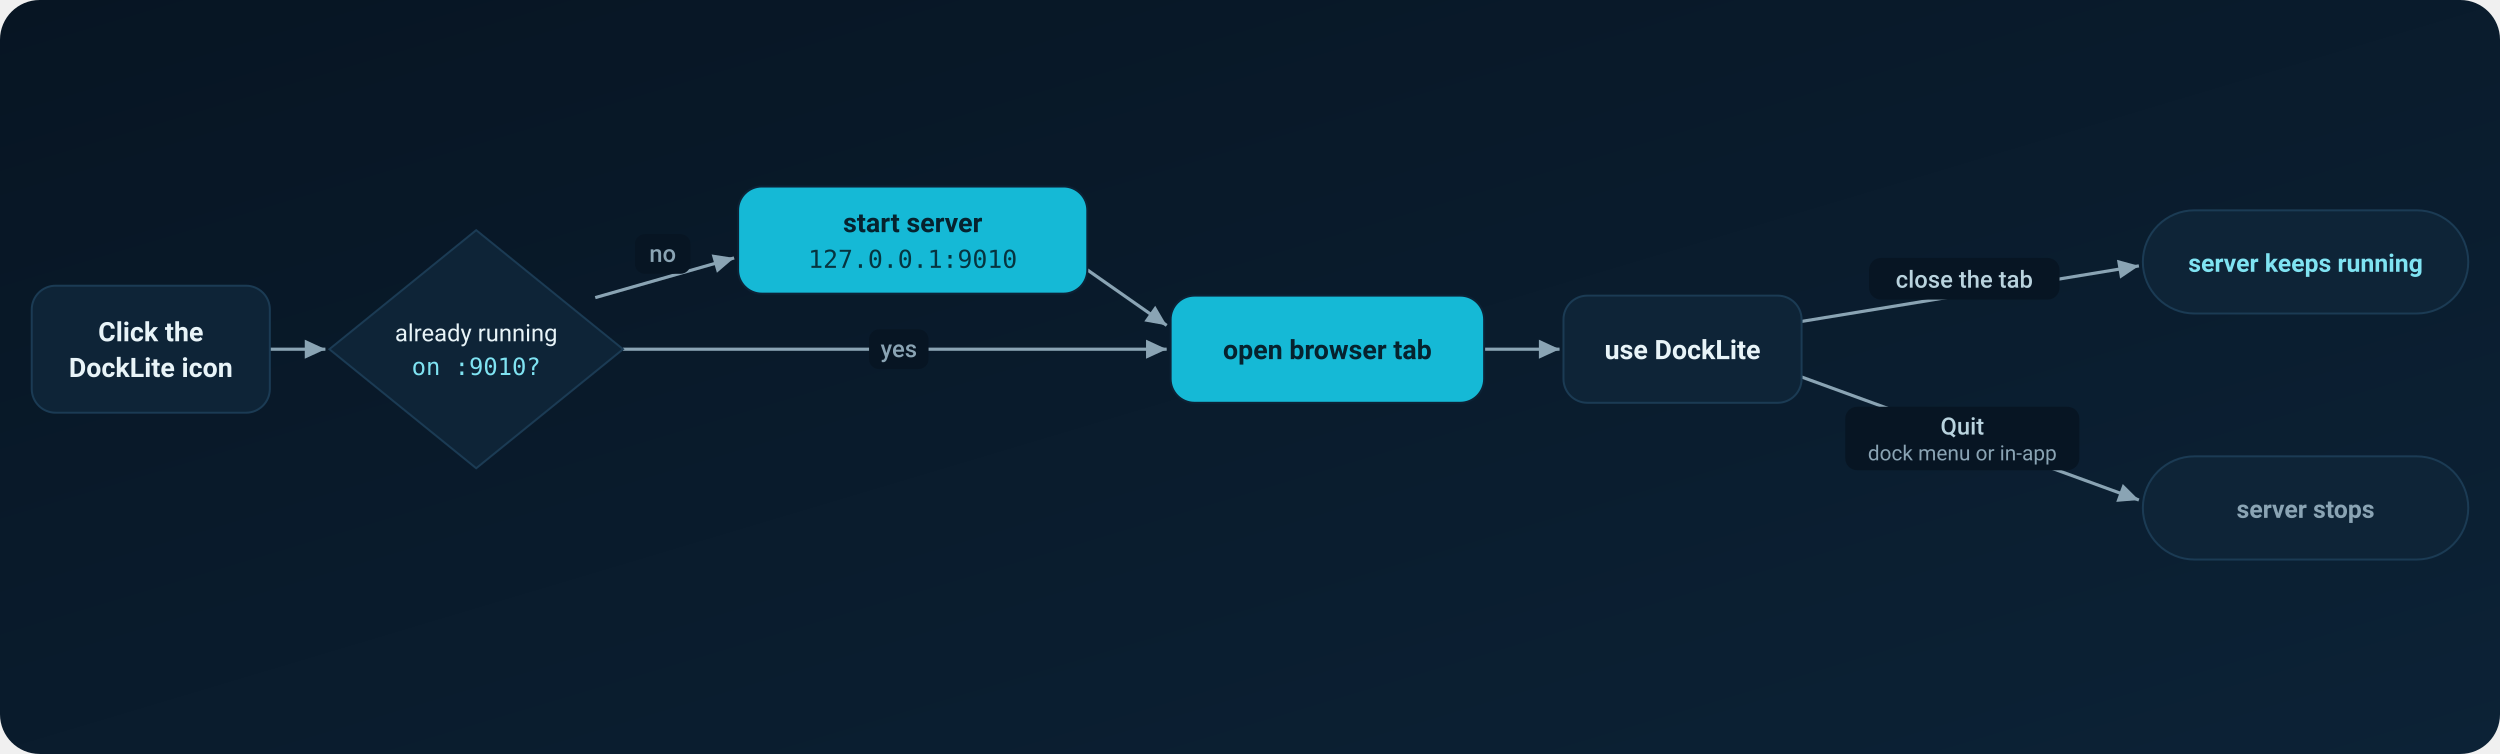
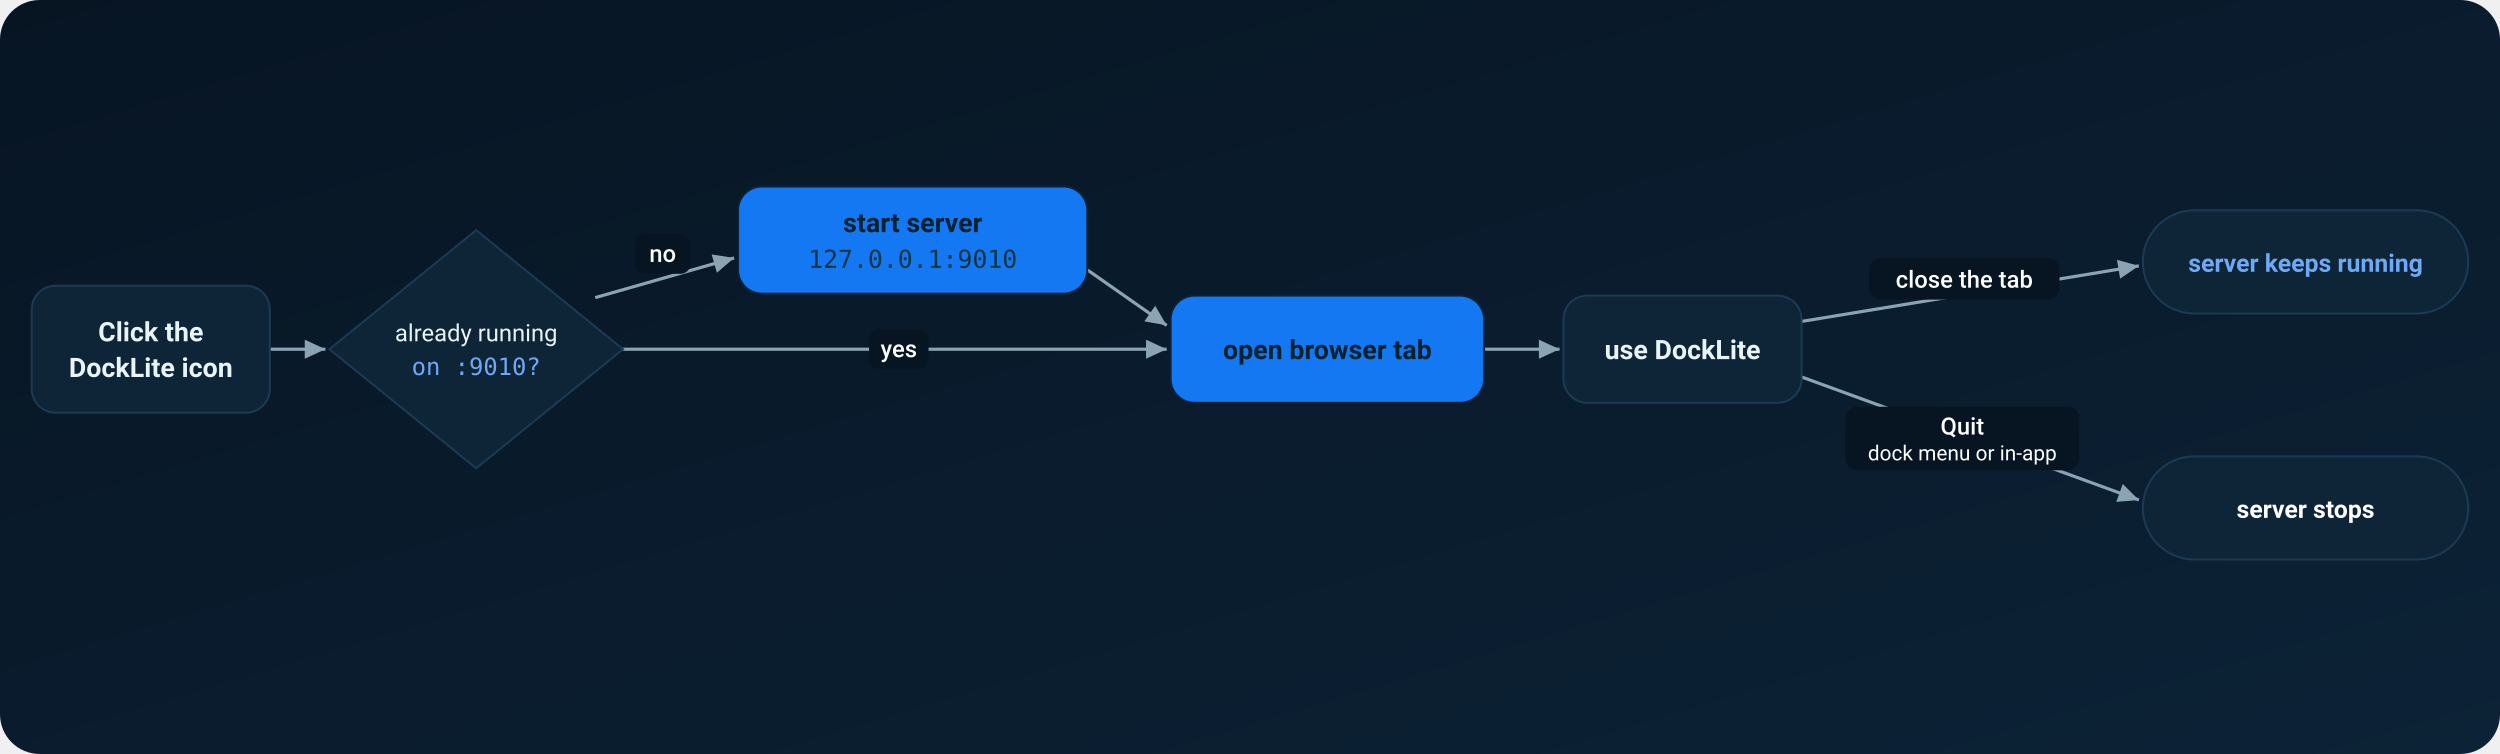
<svg xmlns="http://www.w3.org/2000/svg" viewBox="0 0 1260 380" width="1260" height="380" role="img" aria-label="Launch flow: clicking the DockLite icon starts the server on 127.0.0.1:9010 if it is not already running, then opens a browser tab. Closing the tab keeps the server running; Quit stops it.">
  <defs>
    <linearGradient id="lf-bg" x1="0" y1="0" x2="1" y2="1">
      <stop offset="0" stop-color="#071523" />
      <stop offset="1" stop-color="#0C2236" />
    </linearGradient>
    <marker id="lf-arw" markerWidth="9" markerHeight="9" refX="6.5" refY="3" orient="auto">
      <path d="M0,0 L6.5,3 L0,6 Z" fill="#8AA4B4" />
    </marker>
    <style>
      .lbl  { font-family: system-ui,-apple-system,"Segoe UI",Roboto,sans-serif; font-weight: 600; }
      .cap  { font-family: system-ui,-apple-system,"Segoe UI",Roboto,sans-serif; font-weight: 400; }
      .edge { font-family: system-ui,-apple-system,"Segoe UI",Roboto,sans-serif; font-weight: 500; }
      .mono { font-family: ui-monospace,"SF Mono",Menlo,Consolas,monospace; font-weight: 500; }
    </style>
  </defs>
  <rect width="1260" height="380" rx="20" fill="url(#lf-bg)" />
  <line x1="136" y1="176" x2="164" y2="176" stroke="#8AA4B4" stroke-width="1.6" marker-end="url(#lf-arw)" />
  <line x1="300" y1="150" x2="370" y2="130" stroke="#8AA4B4" stroke-width="1.6" marker-end="url(#lf-arw)" />
  <line x1="314" y1="176" x2="588" y2="176" stroke="#8AA4B4" stroke-width="1.6" marker-end="url(#lf-arw)" />
  <line x1="548" y1="136" x2="588" y2="164" stroke="#8AA4B4" stroke-width="1.6" marker-end="url(#lf-arw)" />
  <line x1="748" y1="176" x2="786" y2="176" stroke="#8AA4B4" stroke-width="1.6" marker-end="url(#lf-arw)" />
  <line x1="908" y1="162" x2="1078" y2="134" stroke="#8AA4B4" stroke-width="1.6" marker-end="url(#lf-arw)" />
  <line x1="908" y1="190" x2="1078" y2="252" stroke="#8AA4B4" stroke-width="1.6" marker-end="url(#lf-arw)" />
  <g>
    <rect x="320" y="118" width="28" height="20" rx="5" fill="#071523" />
-     <text class="edge" x="334" y="132" font-size="12" fill="#8AA4B4" text-anchor="middle">no</text>
+     <text class="edge" x="334" y="132" font-size="12" fill="#FFFFFF" text-anchor="middle">no</text>
  </g>
  <g>
    <rect x="438" y="166" width="30" height="20" rx="5" fill="#071523" />
-     <text class="edge" x="453" y="180" font-size="12" fill="#8AA4B4" text-anchor="middle">yes</text>
+     <text class="edge" x="453" y="180" font-size="12" fill="#FFFFFF" text-anchor="middle">yes</text>
  </g>
  <g>
    <rect x="942" y="130" width="96" height="21" rx="6" fill="#071523" />
-     <text class="edge" x="990" y="145" font-size="12" fill="#B9D3DE" text-anchor="middle">close the tab</text>
+     <text class="edge" x="990" y="145" font-size="12" fill="#FFFFFF" text-anchor="middle">close the tab</text>
  </g>
  <g>
    <rect x="930" y="205" width="118" height="32" rx="6" fill="#071523" />
-     <text class="edge" x="989" y="219" font-size="12" fill="#B9D3DE" text-anchor="middle">Quit</text>
-     <text class="cap" x="989" y="232" font-size="10.5" fill="#8AA4B4" text-anchor="middle">dock menu or in-app</text>
+     <text class="edge" x="989" y="219" font-size="12" fill="#FFFFFF" text-anchor="middle">Quit</text>
+     <text class="cap" x="989" y="232" font-size="10.5" fill="#FFFFFF" text-anchor="middle">dock menu or in-app</text>
  </g>
  <rect x="16" y="144" width="120" height="64" rx="12" fill="#0E2437" stroke="#1B3B54" />
  <text class="lbl" x="76" y="172" font-size="13.5" fill="#E8F4F8" text-anchor="middle">Click the</text>
  <text class="lbl" x="76" y="190" font-size="13.5" fill="#E8F4F8" text-anchor="middle">DockLite icon</text>
  <polygon points="240,116 314,176 240,236 166,176" fill="#0E2437" stroke="#1B3B54" />
  <text class="cap" x="240" y="172" font-size="12" fill="#E8F4F8" text-anchor="middle">already running</text>
-   <text class="mono" x="240" y="189" font-size="12" fill="#7FE3F2" text-anchor="middle">on :9010?</text>
-   <rect x="372" y="94" width="176" height="54" rx="12" fill="#15B9D6" stroke="#0C2236" />
+   <text class="mono" x="240" y="189" font-size="12" fill="#6FA8F5" text-anchor="middle">on :9010?</text>
+   <rect x="372" y="94" width="176" height="54" rx="12" fill="#1478F2" stroke="#0C2236" />
  <text class="lbl" x="460" y="117" font-size="13.5" fill="#06222E" text-anchor="middle">start server</text>
  <text class="mono" x="460" y="135" font-size="12.5" fill="#06343F" text-anchor="middle">127.0.0.1:9010</text>
-   <rect x="590" y="149" width="158" height="54" rx="12" fill="#15B9D6" stroke="#0C2236" />
+   <rect x="590" y="149" width="158" height="54" rx="12" fill="#1478F2" stroke="#0C2236" />
  <text class="lbl" x="669" y="181" font-size="13.5" fill="#06222E" text-anchor="middle">open browser tab</text>
  <rect x="788" y="149" width="120" height="54" rx="12" fill="#0E2437" stroke="#1B3B54" />
  <text class="lbl" x="848" y="181" font-size="13.5" fill="#E8F4F8" text-anchor="middle">use DockLite</text>
  <rect x="1080" y="106" width="164" height="52" rx="26" fill="#0E2437" stroke="#1B3B54" />
-   <text class="lbl" x="1162" y="137" font-size="12.5" fill="#7FE3F2" text-anchor="middle">server keeps running</text>
+   <text class="lbl" x="1162" y="137" font-size="12.5" fill="#6FA8F5" text-anchor="middle">server keeps running</text>
  <rect x="1080" y="230" width="164" height="52" rx="26" fill="#0E2437" stroke="#1B3B54" />
-   <text class="lbl" x="1162" y="261" font-size="12.5" fill="#8AA4B4" text-anchor="middle">server stops</text>
+   <text class="lbl" x="1162" y="261" font-size="12.5" fill="#FFFFFF" text-anchor="middle">server stops</text>
</svg>
